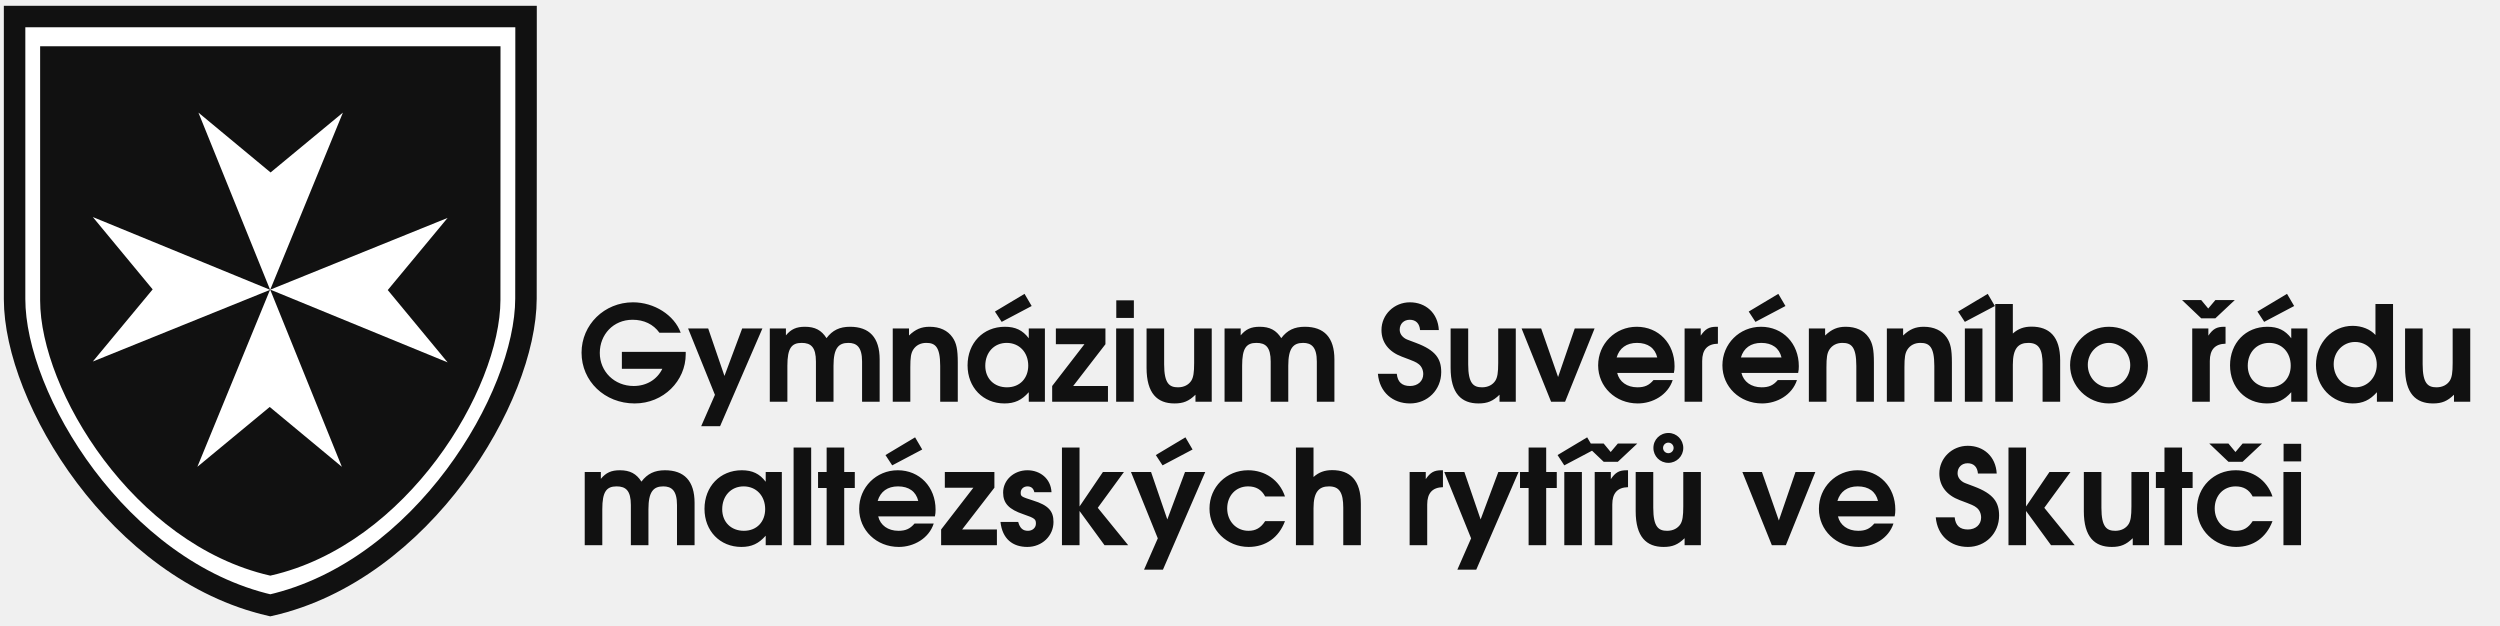
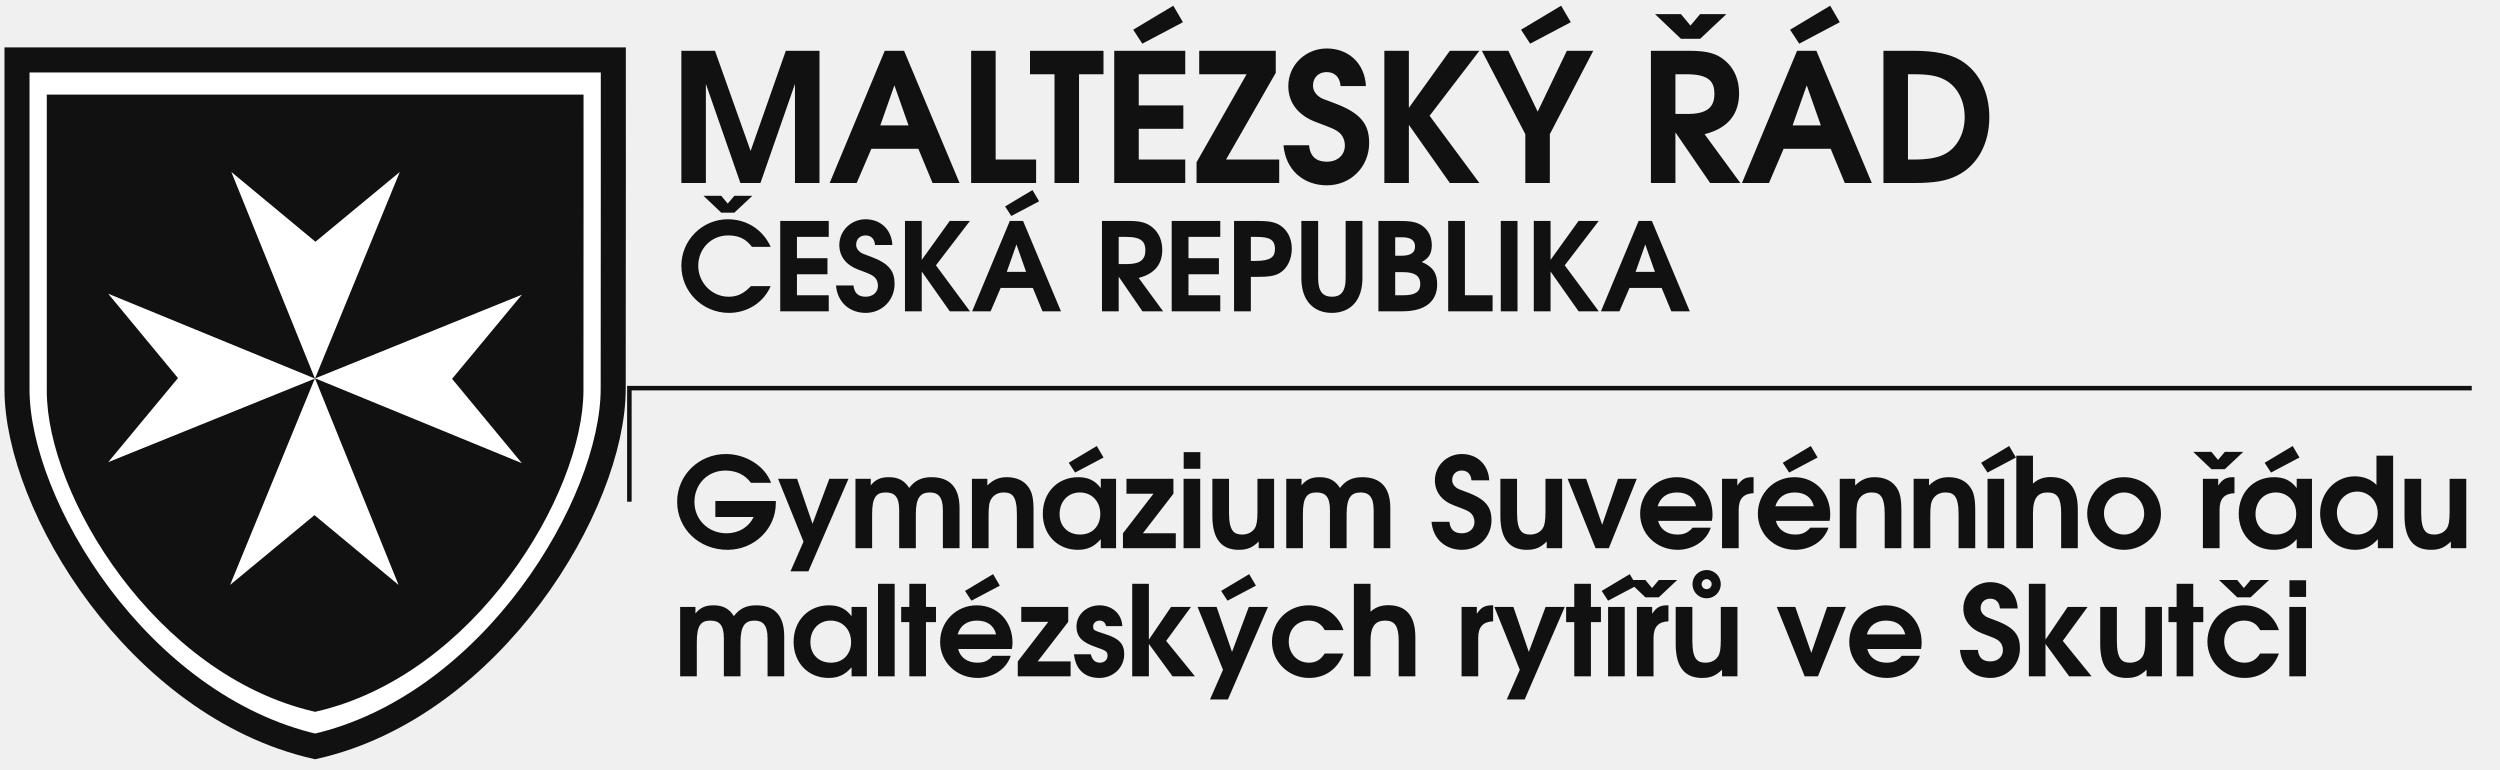
- <svg xmlns="http://www.w3.org/2000/svg" viewBox="-1 -1 515.9 129.0" width="515.9" height="129.0">
+ <svg xmlns="http://www.w3.org/2000/svg" viewBox="-1 -8.2 442.5 136.2" width="442.5" height="136.2">
  <g transform="translate(-113.9 -228.2)">
    <path fill-rule="nonzero" fill="#ffffff" d="M 168.676 352.117 C 200.066 344.965 221.41 309.176 221.438 288.828 C 221.473 264.148 221.457 230.609 221.457 230.609 L 115.91 230.609 C 115.91 230.609 115.902 263.938 115.91 288.914 C 115.914 309.434 137.352 344.914 168.676 352.117 " />
    <path fill="none" stroke-width="4.439" stroke-linejoin="miter" stroke="#111111" d="M 0.001 -0.001 C 31.43 7.16 52.799 42.992 52.827 63.365 C 52.862 88.074 52.846 121.654 52.846 121.654 L -52.829 121.654 C -52.829 121.654 -52.837 88.285 -52.829 63.279 C -52.825 42.734 -31.361 7.21 0.001 -0.001 Z M 0.001 -0.001 " transform="matrix(0.998785, 0, 0, -0.998785, 168.6748, 352.1157)" />
    <path fill-rule="nonzero" fill="#111111" d="M 168.676 345.535 C 196.668 339.16 215.699 307.246 215.727 289.102 C 215.754 267.094 215.742 237.188 215.742 237.188 L 121.625 237.188 C 121.625 237.188 121.621 266.91 121.625 289.184 C 121.633 307.477 140.746 339.113 168.676 345.535 " />
    <path fill="none" stroke-width="0.89" stroke-linejoin="miter" stroke="#111111" d="M -0.001 0.002 C 28.025 6.384 47.08 38.337 47.107 56.504 C 47.134 78.538 47.123 108.481 47.123 108.481 L -47.109 108.481 C -47.109 108.481 -47.113 78.722 -47.109 56.422 C -47.101 38.106 -27.965 6.431 -0.001 0.002 Z M -0.001 0.002 " transform="matrix(0.998785, 0, 0, -0.998785, 168.6768, 345.5367)" />
    <path fill-rule="nonzero" fill="#ffffff" d="M 168.645 286.941 L 153.629 323.531 L 168.559 311.18 L 183.445 323.531 L 168.645 286.941 " />
    <path fill-rule="nonzero" fill="#ffffff" d="M 168.648 287.027 L 183.664 250.438 L 168.734 262.789 L 153.848 250.438 L 168.648 287.027 " />
    <path fill-rule="nonzero" fill="#ffffff" d="M 168.68 286.969 L 205.27 301.984 L 192.918 287.055 L 205.27 272.164 L 168.68 286.969 " />
    <path fill-rule="nonzero" fill="#ffffff" d="M 168.645 287.008 L 132.051 271.988 L 144.402 286.918 L 132.051 301.805 L 168.645 287.008 " />
  </g>
-   <path fill="#111111" d="M119.008 71.779C119.008 77.672 123.782 82.255 129.975 82.255C135.922 82.255 140.505 77.59 140.505 72.106V71.615H127.329V75.107H135.677C134.585 77.344 132.403 78.654 129.757 78.654C125.801 78.654 122.773 75.68 122.773 71.834C122.773 68.042 125.556 64.986 129.539 64.986C131.885 64.986 133.822 65.914 135.076 67.66H139.468C138.159 64.032 134.012 61.385 129.62 61.385C123.728 61.385 119.008 65.996 119.008 71.779Z M140.996 66.787 146.534 80.481 143.697 86.947H147.598L156.328 66.787H152.154L148.498 76.58L145.143 66.787Z M157.855 81.9H161.484V74.453C161.484 70.879 162.329 69.76 164.43 69.76C166.339 69.76 167.376 70.633 167.376 73.607V81.9H171.004V74.453C171.004 70.852 172.041 69.76 174.06 69.76C175.751 69.76 176.897 70.579 176.897 73.607V81.9H180.525V73.17C180.525 68.642 178.397 66.432 174.414 66.432C172.286 66.432 170.786 67.141 169.558 68.778C168.522 67.141 167.185 66.432 165.112 66.432C163.339 66.432 162.247 66.923 161.183 68.205V66.787H157.855Z M183.226 81.9H186.854V74.78C186.854 72.761 186.99 71.888 187.454 71.152C188.027 70.251 188.982 69.76 190.128 69.76C191.928 69.76 193.019 70.47 193.019 74.507V81.9H196.648V73.798C196.648 71.097 196.375 69.788 195.556 68.615C194.574 67.196 192.937 66.432 190.837 66.432C189.118 66.432 187.918 66.951 186.581 68.233V66.787H183.226Z M198.666 74.398C198.666 78.954 201.858 82.255 206.277 82.255C208.405 82.255 209.851 81.573 211.297 79.936V81.9H214.625V66.787H211.297V68.806C210.042 67.141 208.542 66.432 206.359 66.432C201.885 66.432 198.666 69.788 198.666 74.398ZM202.322 74.48C202.322 71.725 204.15 69.76 206.741 69.76C209.333 69.76 211.188 71.697 211.188 74.453C211.188 76.962 209.551 78.926 206.796 78.926C204.15 78.926 202.322 77.126 202.322 74.48ZM204.313 63.295 205.705 65.423 211.897 62.149 210.424 59.639Z M216.126 81.9H227.638V78.654H220.463L227.119 70.033V66.787H216.889V70.033H222.782L216.126 78.654Z M229.329 81.9H232.957V66.787H229.329ZM229.356 64.604H232.985V60.976H229.356Z M235.604 74.889C235.604 80.209 237.841 82.255 241.36 82.255C243.187 82.255 244.333 81.791 245.697 80.454V81.9H249.053V66.787H245.424V73.907C245.424 75.926 245.261 76.853 244.852 77.535C244.306 78.408 243.324 78.926 242.096 78.926C240.35 78.926 239.232 78.19 239.232 74.18V66.787H235.604Z M251.699 81.9H255.327V74.453C255.327 70.879 256.173 69.76 258.273 69.76C260.183 69.76 261.22 70.633 261.22 73.607V81.9H264.848V74.453C264.848 70.852 265.885 69.76 267.903 69.76C269.595 69.76 270.74 70.579 270.74 73.607V81.9H274.369V73.17C274.369 68.642 272.241 66.432 268.258 66.432C266.13 66.432 264.63 67.141 263.402 68.778C262.365 67.141 261.029 66.432 258.955 66.432C257.182 66.432 256.091 66.923 255.027 68.205V66.787H251.699Z  M283.344 76.144C283.671 79.963 286.426 82.255 289.973 82.255C293.601 82.255 296.411 79.445 296.411 75.789C296.411 73.061 295.292 71.288 291.2 69.76C289.291 69.051 289.236 69.024 288.963 68.86C288.227 68.396 287.845 67.769 287.845 67.032C287.845 65.832 288.691 64.986 289.918 64.986C291.173 64.986 291.937 65.75 292.046 67.114H295.92C295.729 63.568 293.192 61.385 289.946 61.385C286.699 61.385 284.08 63.922 284.08 67.114C284.08 69.651 285.581 71.588 288.281 72.597C290.955 73.607 291.173 73.689 291.773 74.152C292.373 74.616 292.701 75.38 292.701 76.198C292.701 77.644 291.582 78.654 289.973 78.654C288.309 78.654 287.409 77.835 287.245 76.144Z M298.348 74.889C298.348 80.209 300.585 82.255 304.104 82.255C305.932 82.255 307.077 81.791 308.441 80.454V81.9H311.797V66.787H308.169V73.907C308.169 75.926 308.005 76.853 307.596 77.535C307.05 78.408 306.068 78.926 304.841 78.926C303.095 78.926 301.976 78.19 301.976 74.18V66.787H298.348Z M312.997 66.787 319.081 81.9H321.972L328.056 66.787H323.964L320.527 76.799L317.035 66.787Z M328.792 74.398C328.792 78.817 332.366 82.255 336.976 82.255C340.032 82.255 343.169 80.536 344.178 77.426H340.223C339.295 78.517 338.395 78.926 336.895 78.926C334.739 78.926 333.157 77.781 332.721 75.953H344.424C344.533 75.435 344.56 75.107 344.56 74.562C344.56 69.869 341.259 66.432 336.758 66.432C332.312 66.432 328.792 69.951 328.792 74.398ZM332.612 72.761C333.185 70.824 334.658 69.76 336.813 69.76C339.05 69.76 340.523 70.824 340.987 72.761Z M346.634 81.9H350.262V73.498C350.262 71.152 351.326 69.979 353.508 69.924V66.432H353.235C351.68 66.432 350.917 66.869 349.962 68.26V66.787H346.634Z M354.436 74.398C354.436 78.817 358.009 82.255 362.62 82.255C365.675 82.255 368.812 80.536 369.822 77.426H365.866C364.939 78.517 364.038 78.926 362.538 78.926C360.383 78.926 358.801 77.781 358.364 75.953H370.067C370.176 75.435 370.204 75.107 370.204 74.562C370.204 69.869 366.903 66.432 362.402 66.432C357.955 66.432 354.436 69.951 354.436 74.398ZM358.255 72.761C358.828 70.824 360.301 69.76 362.456 69.76C364.693 69.76 366.166 70.824 366.63 72.761ZM359.864 63.295 361.256 65.423 367.448 62.149 365.975 59.639Z M372.277 81.9H375.905V74.78C375.905 72.761 376.042 71.888 376.505 71.152C377.078 70.251 378.033 69.76 379.179 69.76C380.979 69.76 382.07 70.47 382.07 74.507V81.9H385.699V73.798C385.699 71.097 385.426 69.788 384.608 68.615C383.625 67.196 381.989 66.432 379.888 66.432C378.169 66.432 376.969 66.951 375.632 68.233V66.787H372.277Z M388.372 81.9H392V74.78C392 72.761 392.137 71.888 392.601 71.152C393.173 70.251 394.128 69.76 395.274 69.76C397.075 69.76 398.166 70.47 398.166 74.507V81.9H401.794V73.798C401.794 71.097 401.521 69.788 400.703 68.615C399.721 67.196 398.084 66.432 395.983 66.432C394.265 66.432 393.064 66.951 391.728 68.233V66.787H388.372Z M403.076 63.295 404.467 65.423 410.66 62.149 409.187 59.639ZM404.467 81.9H408.096V66.787H404.467Z M410.742 81.9H414.37V74.234C414.37 70.906 415.489 69.76 417.562 69.76C419.69 69.76 420.508 71.015 420.508 74.18V81.9H424.136V73.361C424.136 68.396 421.845 66.405 418.217 66.405C416.662 66.405 415.461 66.841 414.37 67.823V61.74H410.742Z M426.182 74.343C426.182 78.708 429.783 82.255 434.203 82.255C438.595 82.255 442.25 78.708 442.25 74.453C442.25 69.951 438.731 66.432 434.175 66.432C429.783 66.432 426.182 70.006 426.182 74.343ZM429.838 74.289C429.838 71.806 431.829 69.76 434.203 69.76C436.631 69.76 438.595 71.834 438.595 74.343C438.595 76.88 436.631 78.926 434.23 78.926C431.775 78.926 429.838 76.88 429.838 74.289Z  M449.289 60.922 453.244 64.686H456.163L460.173 60.922H456.163L454.69 62.668L453.244 60.922ZM451.389 81.9H455.017V73.498C455.017 71.152 456.081 69.979 458.264 69.924V66.432H457.991C456.436 66.432 455.672 66.869 454.717 68.26V66.787H451.389Z M459.191 74.398C459.191 78.954 462.383 82.255 466.803 82.255C468.93 82.255 470.376 81.573 471.822 79.936V81.9H475.15V66.787H471.822V68.806C470.567 67.141 469.067 66.432 466.884 66.432C462.41 66.432 459.191 69.788 459.191 74.398ZM462.847 74.48C462.847 71.725 464.675 69.76 467.266 69.76C469.858 69.76 471.713 71.697 471.713 74.453C471.713 76.962 470.076 78.926 467.321 78.926C464.675 78.926 462.847 77.126 462.847 74.48ZM464.838 63.295 466.23 65.423 472.422 62.149 470.949 59.639Z M476.923 74.316C476.923 78.79 480.224 82.255 484.507 82.255C486.553 82.255 488.054 81.573 489.5 79.936V81.9H492.828V61.74H489.199V68.124C488.136 66.951 486.39 66.241 484.48 66.241C480.252 66.241 476.923 69.788 476.923 74.316ZM480.579 74.152C480.579 71.588 482.516 69.569 484.998 69.569C487.535 69.569 489.472 71.615 489.472 74.262C489.472 76.88 487.535 78.926 485.08 78.926C482.543 78.926 480.579 76.826 480.579 74.152Z M495.31 74.889C495.31 80.209 497.547 82.255 501.066 82.255C502.894 82.255 504.04 81.791 505.404 80.454V81.9H508.759V66.787H505.131V73.907C505.131 75.926 504.967 76.853 504.558 77.535C504.013 78.408 503.03 78.926 501.803 78.926C500.057 78.926 498.938 78.19 498.938 74.18V66.787H495.31Z M119.663 111.51H123.291V104.063C123.291 100.489 124.137 99.37 126.238 99.37C128.147 99.37 129.184 100.243 129.184 103.217V111.51H132.812V104.063C132.812 100.462 133.849 99.37 135.868 99.37C137.559 99.37 138.705 100.189 138.705 103.217V111.51H142.333V102.78C142.333 98.252 140.205 96.042 136.222 96.042C134.094 96.042 132.594 96.751 131.366 98.388C130.33 96.751 128.993 96.042 126.92 96.042C125.146 96.042 124.055 96.533 122.991 97.815V96.397H119.663Z M144.379 104.008C144.379 108.564 147.571 111.865 151.99 111.865C154.118 111.865 155.564 111.183 157.01 109.546V111.51H160.338V96.397H157.01V98.416C155.755 96.751 154.254 96.042 152.072 96.042C147.598 96.042 144.379 99.398 144.379 104.008ZM148.034 104.09C148.034 101.335 149.862 99.37 152.454 99.37C155.045 99.37 156.9 101.307 156.9 104.063C156.9 106.572 155.264 108.536 152.508 108.536C149.862 108.536 148.034 106.736 148.034 104.09Z M162.766 111.51H166.394V91.35H162.766Z M167.813 99.698H169.586V111.51H173.214V99.698H175.396V96.397H173.214V91.35H169.586V96.397H167.813Z M176.297 104.008C176.297 108.427 179.87 111.865 184.481 111.865C187.536 111.865 190.673 110.146 191.683 107.036H187.727C186.799 108.127 185.899 108.536 184.399 108.536C182.244 108.536 180.661 107.391 180.225 105.563H191.928C192.037 105.045 192.065 104.717 192.065 104.172C192.065 99.479 188.764 96.042 184.262 96.042C179.816 96.042 176.297 99.561 176.297 104.008ZM180.116 102.371C180.689 100.434 182.162 99.37 184.317 99.37C186.554 99.37 188.027 100.434 188.491 102.371ZM181.725 92.905 183.117 95.033 189.309 91.759 187.836 89.249Z M193.21 111.51H204.723V108.264H197.548L204.204 99.643V96.397H193.974V99.643H199.867L193.21 108.264Z M205.459 106.709C205.841 110.228 207.996 111.865 210.997 111.865C214.025 111.865 216.398 109.6 216.398 106.709C216.398 104.472 215.362 103.271 212.197 102.289C209.715 101.498 209.633 101.444 209.633 100.653C209.633 99.916 210.233 99.37 211.024 99.37C211.788 99.37 212.279 99.78 212.443 100.571H215.989C215.853 97.734 213.589 96.042 211.024 96.042C208.214 96.042 206.005 98.061 206.005 100.653C206.005 102.862 207.205 104.117 210.206 105.126C212.634 105.945 212.77 106.19 212.77 107.063C212.77 107.909 212.061 108.536 211.133 108.536C210.069 108.536 209.469 107.991 209.115 106.709Z M218.144 111.51H221.773V104.444L226.929 111.51H231.812L225.537 103.79L230.939 96.397H226.601L221.773 103.517V91.35H218.144Z M232.385 96.397 237.922 110.091 235.085 116.557H238.986L247.716 96.397H243.542L239.887 106.19L236.531 96.397ZM237.513 92.905 238.904 95.033 245.097 91.759 243.624 89.249Z M248.589 103.953C248.589 108.346 252.19 111.865 256.664 111.865C260.183 111.865 262.911 109.928 264.166 106.545H260.074C259.174 107.936 258.137 108.536 256.637 108.536C254.127 108.536 252.244 106.572 252.244 103.926C252.244 101.28 254.045 99.37 256.555 99.37C258.192 99.37 259.337 100.052 260.074 101.444H264.166C262.993 97.979 259.992 96.042 256.555 96.042C252.081 96.042 248.589 99.507 248.589 103.953Z M266.43 111.51H270.058V103.844C270.058 100.516 271.177 99.37 273.25 99.37C275.378 99.37 276.196 100.625 276.196 103.79V111.51H279.825V102.971C279.825 98.006 277.533 96.015 273.905 96.015C272.35 96.015 271.15 96.451 270.058 97.433V91.35H266.43Z  M289.891 111.51H293.519V103.108C293.519 100.762 294.583 99.589 296.766 99.534V96.042H296.493C294.938 96.042 294.174 96.479 293.219 97.87V96.397H289.891Z M297.038 96.397 302.576 110.091 299.739 116.557H303.64L312.37 96.397H308.196L304.54 106.19L301.185 96.397Z M312.67 99.698H314.443V111.51H318.071V99.698H320.254V96.397H318.071V91.35H314.443V96.397H312.67Z M320.417 92.905 321.809 95.033 328.001 91.759 326.528 89.249ZM321.809 111.51H325.437V96.397H321.809Z M325.983 90.532 329.938 94.296H332.857L336.867 90.532H332.857L331.384 92.278L329.938 90.532ZM328.083 111.51H331.711V103.108C331.711 100.762 332.775 99.589 334.958 99.534V96.042H334.685C333.13 96.042 332.366 96.479 331.411 97.87V96.397H328.083Z M336.54 104.499C336.54 109.819 338.777 111.865 342.296 111.865C344.124 111.865 345.27 111.401 346.634 110.064V111.51H349.989V96.397H346.361V103.517C346.361 105.536 346.197 106.463 345.788 107.145C345.242 108.018 344.26 108.536 343.033 108.536C341.287 108.536 340.168 107.8 340.168 103.79V96.397H336.54ZM340.196 91.432C340.196 93.15 341.56 94.514 343.278 94.514C344.97 94.514 346.361 93.15 346.361 91.432C346.361 89.74 344.997 88.349 343.305 88.349C341.56 88.349 340.196 89.713 340.196 91.432ZM342.187 91.432C342.187 90.832 342.678 90.341 343.278 90.341C343.878 90.341 344.369 90.832 344.369 91.432C344.369 92.032 343.878 92.523 343.278 92.523C342.678 92.523 342.187 92.032 342.187 91.432Z  M358.555 96.397 364.638 111.51H367.53L373.614 96.397H369.522L366.084 106.409L362.592 96.397Z M374.35 104.008C374.35 108.427 377.924 111.865 382.534 111.865C385.59 111.865 388.727 110.146 389.736 107.036H385.781C384.853 108.127 383.953 108.536 382.452 108.536C380.297 108.536 378.715 107.391 378.279 105.563H389.982C390.091 105.045 390.118 104.717 390.118 104.172C390.118 99.479 386.817 96.042 382.316 96.042C377.869 96.042 374.35 99.561 374.35 104.008ZM378.169 102.371C378.742 100.434 380.215 99.37 382.371 99.37C384.608 99.37 386.081 100.434 386.544 102.371Z  M398.466 105.754C398.793 109.573 401.548 111.865 405.095 111.865C408.723 111.865 411.533 109.055 411.533 105.399C411.533 102.671 410.415 100.898 406.323 99.37C404.413 98.661 404.358 98.634 404.086 98.47C403.349 98.006 402.967 97.379 402.967 96.642C402.967 95.442 403.813 94.596 405.04 94.596C406.295 94.596 407.059 95.36 407.168 96.724H411.042C410.851 93.178 408.314 90.995 405.068 90.995C401.821 90.995 399.202 93.532 399.202 96.724C399.202 99.261 400.703 101.198 403.404 102.207C406.077 103.217 406.295 103.299 406.895 103.762C407.496 104.226 407.823 104.99 407.823 105.808C407.823 107.254 406.704 108.264 405.095 108.264C403.431 108.264 402.531 107.445 402.367 105.754Z M413.47 111.51H417.098V104.444L422.254 111.51H427.137L420.863 103.79L426.264 96.397H421.927L417.098 103.517V91.35H413.47Z M429.02 104.499C429.02 109.819 431.257 111.865 434.776 111.865C436.603 111.865 437.749 111.401 439.113 110.064V111.51H442.469V96.397H438.84V103.517C438.84 105.536 438.677 106.463 438.268 107.145C437.722 108.018 436.74 108.536 435.512 108.536C433.766 108.536 432.648 107.8 432.648 103.79V96.397H429.02Z M443.887 99.698H445.66V111.51H449.289V99.698H451.471V96.397H449.289V91.35H445.66V96.397H443.887Z M452.371 103.953C452.371 108.346 455.972 111.865 460.446 111.865C463.965 111.865 466.693 109.928 467.948 106.545H463.856C462.956 107.936 461.919 108.536 460.419 108.536C457.909 108.536 456.027 106.572 456.027 103.926C456.027 101.28 457.827 99.37 460.337 99.37C461.974 99.37 463.12 100.052 463.856 101.444H467.948C466.775 97.979 463.774 96.042 460.337 96.042C455.863 96.042 452.371 99.507 452.371 103.953ZM454.908 90.532 458.864 94.296H461.783L465.793 90.532H461.783L460.31 92.278L458.864 90.532Z M470.213 111.51H473.841V96.397H470.213ZM470.24 94.214H473.868V90.586H470.24Z" />
+   <path fill="#111111" d="M119.6 24.19H123.94V6.65L130.05 24.19H133.6L139.71 6.65V24.19H144.05V0.79H138.09L131.86 18.52L125.55 0.79H119.6ZM145.85 24.19H150.63L153.23 18.14H161.55L164.06 24.19H168.84L159.02 0.79H155.6ZM154.81 14 157.31 6.9 159.81 14ZM170.89 24.19H182.39V20.04H175.23V0.79H170.89ZM181.31 4.94H185.65V24.19H189.99V4.94H194.32V0.79H181.31ZM196.22 24.19H208.79V20.04H200.56V14.6H208.45V10.45H200.56V4.94H208.79V0.79H196.22ZM199.58 -2.94 201.19 -0.47 208.38 -4.27 206.67 -7.19ZM210.79 24.19H225.42V20.04H216.01L224.81 4.69V0.79H211.26V4.94H219.65L210.79 20.52ZM226.18 17.51C226.56 21.94 229.75 24.6 233.87 24.6C238.08 24.6 241.34 21.34 241.34 17.1C241.34 13.93 240.04 11.88 235.29 10.1C233.08 9.28 233.02 9.25 232.7 9.06C231.84 8.52 231.4 7.79 231.4 6.94C231.4 5.54 232.38 4.56 233.81 4.56C235.26 4.56 236.15 5.45 236.28 7.03H240.77C240.55 2.92 237.61 0.38 233.84 0.38C230.07 0.38 227.03 3.33 227.03 7.03C227.03 9.98 228.77 12.22 231.91 13.4C235.01 14.57 235.26 14.66 235.96 15.2C236.66 15.74 237.04 16.62 237.04 17.57C237.04 19.25 235.74 20.42 233.87 20.42C231.94 20.42 230.89 19.47 230.7 17.51ZM244.03 24.19H248.37V13.9L255.62 24.19H260.85L252.04 12.29L260.85 0.79H255.62L248.37 10.89V0.79H244.03ZM261.29 0.79 268.98 15.55V24.19H273.32V15.55L281.01 0.79H276.33L271.17 11.56L265.98 0.79ZM268.22 -2.94 269.84 -0.47 277.03 -4.27 275.32 -7.19ZM291.21 24.19H295.55V15.23L301.69 24.19H307.04L300.71 15.55C304.92 14.5 306.82 11.94 306.82 8.3C306.82 5.92 305.96 3.9 304.35 2.54C302.83 1.24 301.15 0.79 297.95 0.79H291.21ZM291.94 -5.7 296.53 -1.33H299.92L304.57 -5.7H299.92L298.21 -3.67L296.53 -5.7ZM295.55 11.97V4.94H297.48C301.6 4.94 302.45 6.33 302.45 8.42C302.45 10.89 301.03 11.97 297.67 11.97ZM307.33 24.19H312.11L314.7 18.14H323.03L325.53 24.19H330.31L320.5 0.79H317.08ZM315.84 -2.94 317.46 -0.47 324.64 -4.27 322.94 -7.19ZM316.29 14 318.79 6.9 321.29 14ZM332.37 24.19H337.82C341.36 24.19 343.48 23.84 345.38 22.89C348.99 21.12 351.11 17.26 351.11 12.54C351.11 8.11 349.28 4.43 346.02 2.47C344.18 1.36 341.39 0.79 337.72 0.79H332.37ZM336.71 20.04V4.94H337.56C340.32 4.94 341.81 5.19 343.17 5.89C345.38 7.03 346.75 9.53 346.75 12.54C346.75 15.36 345.45 17.86 343.36 19C342.06 19.73 340.25 20.04 337.66 20.04Z M119.6 38.84C119.6 43.45 123.35 47.18 128.03 47.18C131.29 47.18 134.15 45.36 135.41 42.44H131.92C130.62 43.8 129.5 44.32 127.96 44.32C125.02 44.32 122.59 41.85 122.59 38.86C122.59 35.85 124.84 33.47 127.9 33.47C129.76 33.47 131.01 34.08 132.1 35.49H135.41C134 32.39 131.12 30.61 127.83 30.61C123.3 30.61 119.6 34.32 119.6 38.84ZM123.52 26.46 126.66 29.44H128.98L132.16 26.46H128.98L127.81 27.84L126.66 26.46ZM137.1 46.9H145.69V44.06H140.06V40.34H145.46V37.5H140.06V33.73H145.69V30.9H137.1ZM146.97 42.33C147.23 45.36 149.42 47.18 152.23 47.18C155.11 47.18 157.34 44.95 157.34 42.05C157.34 39.88 156.46 38.47 153.21 37.26C151.69 36.7 151.65 36.68 151.43 36.55C150.85 36.18 150.54 35.68 150.54 35.1C150.54 34.14 151.22 33.47 152.19 33.47C153.19 33.47 153.79 34.08 153.88 35.16H156.95C156.8 32.35 154.79 30.61 152.21 30.61C149.64 30.61 147.56 32.63 147.56 35.16C147.56 37.17 148.75 38.71 150.89 39.51C153.01 40.31 153.19 40.38 153.66 40.75C154.14 41.12 154.4 41.72 154.4 42.37C154.4 43.52 153.51 44.32 152.23 44.32C150.91 44.32 150.2 43.67 150.07 42.33ZM159.18 46.9H162.15V39.86L167.11 46.9H170.68L164.66 38.76L170.68 30.9H167.11L162.15 37.8V30.9H159.18ZM171.07 46.9H174.34L176.12 42.76H181.81L183.52 46.9H186.79L180.08 30.9H177.74ZM176.9 28.34 178 30.03 182.92 27.43 181.75 25.44ZM177.2 39.92 178.91 35.07 180.62 39.92ZM194.05 46.9H197.01V40.77L201.21 46.9H204.87L200.54 40.99C203.42 40.27 204.72 38.52 204.72 36.03C204.72 34.4 204.14 33.02 203.03 32.09C201.99 31.2 200.85 30.9 198.66 30.9H194.05ZM197.01 38.54V33.73H198.33C201.15 33.73 201.73 34.68 201.73 36.11C201.73 37.8 200.76 38.54 198.46 38.54ZM206.39 46.9H214.99V44.06H209.36V40.34H214.75V37.5H209.36V33.73H214.99V30.9H206.39ZM217.43 46.9H220.4V40.81H221.35C223.63 40.81 224.67 40.64 225.55 40.1C226.85 39.3 227.65 37.67 227.65 35.83C227.65 33.99 226.87 32.48 225.49 31.63C224.58 31.09 223.52 30.9 221.4 30.9H217.43ZM220.4 37.98V33.73H221.4C223.67 33.73 224.67 34.19 224.67 35.88C224.67 37.26 223.93 37.98 221.27 37.98ZM229.34 41.03C229.34 45.1 231.59 47.18 234.73 47.18C237.9 47.18 240.15 45.12 240.15 41.03V30.9H237.18V41.03C237.18 43.54 236.23 44.32 234.76 44.32C233.24 44.32 232.31 43.52 232.31 41.03V30.9H229.34ZM242.98 46.9H247.25C251.36 46.9 253.38 45.06 253.38 42.13C253.38 40.23 252.68 39.02 250.65 38.17C251.93 37.5 252.43 36.66 252.43 35.16C252.43 33.67 251.75 32.41 250.61 31.67C249.65 31.07 248.66 30.9 246.28 30.9H242.98ZM245.95 44.06V39.97H247.36C249.42 39.97 250.39 40.64 250.39 42.07C250.39 43.45 249.5 44.06 247.42 44.06ZM245.95 37.07V33.8H247.16C248.7 33.8 249.46 34.32 249.46 35.42C249.46 36.57 248.7 37.07 246.9 37.07ZM255.33 46.9H263.19V44.06H258.29V30.9H255.33ZM264.64 46.9H267.6V30.9H264.64ZM270.48 46.9H273.45V39.86L278.41 46.9H281.98L275.96 38.76L281.98 30.9H278.41L273.45 37.8V30.9H270.48ZM282.37 46.9H285.64L287.42 42.76H293.11L294.82 46.9H298.09L291.38 30.9H289.04ZM288.5 39.92 290.21 35.07 291.92 39.92Z" />
+   <path fill="none" stroke="#111111" stroke-width="0.8" d="M110.4 80.6V60.5H436.5" />
+   <path fill="#111111" d="M118.855 80.607C118.855 85.394 122.734 89.118 127.765 89.118C132.597 89.118 136.321 85.328 136.321 80.873V80.474H125.615V83.311H132.398C131.511 85.128 129.738 86.192 127.588 86.192C124.374 86.192 121.914 83.776 121.914 80.651C121.914 77.57 124.175 75.088 127.411 75.088C129.317 75.088 130.891 75.841 131.91 77.26H135.479C134.415 74.312 131.046 72.162 127.477 72.162C122.69 72.162 118.855 75.908 118.855 80.607Z M136.72 76.551 141.22 87.677 138.914 92.931H142.084L149.177 76.551H145.786L142.815 84.508L140.089 76.551Z M150.418 88.83H153.366V82.779C153.366 79.875 154.053 78.967 155.76 78.967C157.311 78.967 158.154 79.676 158.154 82.092V88.83H161.102V82.779C161.102 79.853 161.944 78.967 163.584 78.967C164.958 78.967 165.889 79.631 165.889 82.092V88.83H168.837V81.737C168.837 78.058 167.108 76.262 163.872 76.262C162.143 76.262 160.924 76.839 159.927 78.169C159.085 76.839 157.998 76.262 156.314 76.262C154.873 76.262 153.987 76.661 153.122 77.703V76.551H150.418Z M171.032 88.83H173.98V83.045C173.98 81.405 174.09 80.695 174.467 80.097C174.933 79.366 175.708 78.967 176.639 78.967C178.102 78.967 178.989 79.543 178.989 82.823V88.83H181.937V82.247C181.937 80.053 181.715 78.989 181.05 78.036C180.252 76.883 178.922 76.262 177.216 76.262C175.819 76.262 174.844 76.684 173.758 77.725V76.551H171.032Z M183.577 82.735C183.577 86.436 186.17 89.118 189.761 89.118C191.49 89.118 192.665 88.564 193.839 87.234V88.83H196.544V76.551H193.839V78.191C192.82 76.839 191.601 76.262 189.828 76.262C186.192 76.262 183.577 78.989 183.577 82.735ZM186.547 82.801C186.547 80.562 188.032 78.967 190.138 78.967C192.244 78.967 193.751 80.54 193.751 82.779C193.751 84.818 192.421 86.414 190.182 86.414C188.032 86.414 186.547 84.951 186.547 82.801ZM188.165 73.713 189.296 75.442 194.327 72.782 193.13 70.743Z M197.763 88.83H207.116V86.192H201.287L206.695 79.188V76.551H198.383V79.188H203.171L197.763 86.192Z M208.491 88.83H211.439V76.551H208.491ZM208.513 74.777H211.461V71.829H208.513Z M213.589 83.134C213.589 87.456 215.406 89.118 218.265 89.118C219.75 89.118 220.681 88.741 221.79 87.655V88.83H224.516V76.551H221.568V82.336C221.568 83.976 221.435 84.729 221.103 85.284C220.659 85.993 219.861 86.414 218.864 86.414C217.445 86.414 216.536 85.816 216.536 82.557V76.551H213.589Z M226.666 88.83H229.614V82.779C229.614 79.875 230.301 78.967 232.008 78.967C233.559 78.967 234.402 79.676 234.402 82.092V88.83H237.35V82.779C237.35 79.853 238.192 78.967 239.832 78.967C241.206 78.967 242.137 79.631 242.137 82.092V88.83H245.085V81.737C245.085 78.058 243.356 76.262 240.12 76.262C238.391 76.262 237.172 76.839 236.175 78.169C235.332 76.839 234.246 76.262 232.562 76.262C231.121 76.262 230.235 76.661 229.37 77.703V76.551H226.666Z  M252.377 84.153C252.643 87.256 254.882 89.118 257.764 89.118C260.712 89.118 262.995 86.835 262.995 83.865C262.995 81.649 262.086 80.208 258.761 78.967C257.209 78.39 257.165 78.368 256.943 78.235C256.345 77.858 256.035 77.348 256.035 76.75C256.035 75.775 256.722 75.088 257.719 75.088C258.739 75.088 259.359 75.708 259.448 76.817H262.596C262.44 73.935 260.379 72.162 257.741 72.162C255.104 72.162 252.976 74.223 252.976 76.817C252.976 78.878 254.195 80.452 256.389 81.272C258.562 82.092 258.739 82.158 259.226 82.535C259.714 82.912 259.98 83.533 259.98 84.197C259.98 85.372 259.071 86.192 257.764 86.192C256.411 86.192 255.68 85.527 255.547 84.153Z M264.568 83.134C264.568 87.456 266.386 89.118 269.245 89.118C270.73 89.118 271.661 88.741 272.769 87.655V88.83H275.496V76.551H272.548V82.336C272.548 83.976 272.415 84.729 272.082 85.284C271.639 85.993 270.841 86.414 269.844 86.414C268.425 86.414 267.516 85.816 267.516 82.557V76.551H264.568Z M276.471 76.551 281.414 88.83H283.763L288.706 76.551H285.381L282.588 84.685L279.751 76.551Z M289.304 82.735C289.304 86.325 292.208 89.118 295.954 89.118C298.436 89.118 300.985 87.722 301.806 85.195H298.592C297.838 86.082 297.107 86.414 295.888 86.414C294.136 86.414 292.851 85.483 292.496 83.998H302.005C302.094 83.577 302.116 83.311 302.116 82.868C302.116 79.055 299.434 76.262 295.777 76.262C292.164 76.262 289.304 79.122 289.304 82.735ZM292.408 81.405C292.873 79.831 294.07 78.967 295.821 78.967C297.639 78.967 298.835 79.831 299.212 81.405Z M303.8 88.83H306.748V82.003C306.748 80.097 307.613 79.144 309.386 79.1V76.262H309.164C307.901 76.262 307.28 76.617 306.505 77.747V76.551H303.8Z M310.14 82.735C310.14 86.325 313.043 89.118 316.789 89.118C319.272 89.118 321.821 87.722 322.641 85.195H319.427C318.673 86.082 317.942 86.414 316.723 86.414C314.972 86.414 313.686 85.483 313.331 83.998H322.84C322.929 83.577 322.951 83.311 322.951 82.868C322.951 79.055 320.269 76.262 316.612 76.262C312.999 76.262 310.14 79.122 310.14 82.735ZM313.243 81.405C313.708 79.831 314.905 78.967 316.656 78.967C318.474 78.967 319.671 79.831 320.047 81.405ZM314.551 73.713 315.681 75.442 320.712 72.782 319.515 70.743Z M324.636 88.83H327.584V83.045C327.584 81.405 327.694 80.695 328.071 80.097C328.537 79.366 329.312 78.967 330.243 78.967C331.706 78.967 332.593 79.543 332.593 82.823V88.83H335.541V82.247C335.541 80.053 335.319 78.989 334.654 78.036C333.856 76.883 332.526 76.262 330.82 76.262C329.423 76.262 328.448 76.684 327.362 77.725V76.551H324.636Z M337.713 88.83H340.661V83.045C340.661 81.405 340.772 80.695 341.149 80.097C341.614 79.366 342.39 78.967 343.321 78.967C344.784 78.967 345.67 79.543 345.67 82.823V88.83H348.618V82.247C348.618 80.053 348.397 78.989 347.732 78.036C346.934 76.883 345.604 76.262 343.897 76.262C342.501 76.262 341.525 76.684 340.439 77.725V76.551H337.713Z M349.66 73.713 350.79 75.442 355.822 72.782 354.625 70.743ZM350.79 88.83H353.738V76.551H350.79Z M355.888 88.83H358.836V82.602C358.836 79.897 359.745 78.967 361.43 78.967C363.159 78.967 363.824 79.986 363.824 82.557V88.83H366.771V81.892C366.771 77.858 364.91 76.24 361.962 76.24C360.698 76.24 359.723 76.595 358.836 77.393V72.45H355.888Z M368.434 82.69C368.434 86.237 371.36 89.118 374.95 89.118C378.519 89.118 381.489 86.237 381.489 82.779C381.489 79.122 378.63 76.262 374.928 76.262C371.36 76.262 368.434 79.166 368.434 82.69ZM371.404 82.646C371.404 80.629 373.022 78.967 374.95 78.967C376.923 78.967 378.519 80.651 378.519 82.69C378.519 84.752 376.923 86.414 374.973 86.414C372.978 86.414 371.404 84.752 371.404 82.646Z  M387.208 71.785 390.422 74.844H392.793L396.052 71.785H392.793L391.596 73.204L390.422 71.785ZM388.914 88.83H391.862V82.003C391.862 80.097 392.727 79.144 394.5 79.1V76.262H394.278C393.015 76.262 392.394 76.617 391.619 77.747V76.551H388.914Z M395.254 82.735C395.254 86.436 397.847 89.118 401.438 89.118C403.167 89.118 404.341 88.564 405.516 87.234V88.83H408.22V76.551H405.516V78.191C404.496 76.839 403.277 76.262 401.504 76.262C397.869 76.262 395.254 78.989 395.254 82.735ZM398.224 82.801C398.224 80.562 399.709 78.967 401.814 78.967C403.92 78.967 405.427 80.54 405.427 82.779C405.427 84.818 404.097 86.414 401.859 86.414C399.709 86.414 398.224 84.951 398.224 82.801ZM399.842 73.713 400.972 75.442 406.004 72.782 404.807 70.743Z M409.661 82.668C409.661 86.303 412.343 89.118 415.823 89.118C417.485 89.118 418.704 88.564 419.879 87.234V88.83H422.583V72.45H419.635V77.637C418.771 76.684 417.352 76.107 415.801 76.107C412.365 76.107 409.661 78.989 409.661 82.668ZM412.631 82.535C412.631 80.452 414.205 78.811 416.222 78.811C418.283 78.811 419.857 80.474 419.857 82.624C419.857 84.752 418.283 86.414 416.288 86.414C414.227 86.414 412.631 84.707 412.631 82.535Z M424.6 83.134C424.6 87.456 426.418 89.118 429.277 89.118C430.762 89.118 431.693 88.741 432.801 87.655V88.83H435.528V76.551H432.58V82.336C432.58 83.976 432.447 84.729 432.114 85.284C431.671 85.993 430.873 86.414 429.875 86.414C428.457 86.414 427.548 85.816 427.548 82.557V76.551H424.6Z M119.387 111.51H122.335V105.459C122.335 102.555 123.022 101.647 124.729 101.647C126.28 101.647 127.123 102.356 127.123 104.772V111.51H130.07V105.459C130.07 102.533 130.913 101.647 132.553 101.647C133.927 101.647 134.858 102.311 134.858 104.772V111.51H137.806V104.417C137.806 100.738 136.077 98.942 132.841 98.942C131.112 98.942 129.893 99.519 128.896 100.849C128.053 99.519 126.967 98.942 125.283 98.942C123.842 98.942 122.955 99.341 122.091 100.383V99.231H119.387Z M139.468 105.415C139.468 109.116 142.062 111.798 145.653 111.798C147.381 111.798 148.556 111.244 149.731 109.914V111.51H152.435V99.231H149.731V100.871C148.711 99.519 147.492 98.942 145.719 98.942C142.084 98.942 139.468 101.669 139.468 105.415ZM142.439 105.481C142.439 103.242 143.924 101.647 146.029 101.647C148.135 101.647 149.642 103.22 149.642 105.459C149.642 107.498 148.312 109.094 146.074 109.094C143.924 109.094 142.439 107.631 142.439 105.481Z M154.408 111.51H157.356V95.13H154.408Z M158.508 101.913H159.949V111.51H162.897V101.913H164.67V99.231H162.897V95.13H159.949V99.231H158.508Z M165.402 105.415C165.402 109.005 168.305 111.798 172.051 111.798C174.534 111.798 177.083 110.402 177.903 107.875H174.689C173.935 108.762 173.204 109.094 171.985 109.094C170.234 109.094 168.948 108.163 168.593 106.678H178.102C178.191 106.257 178.213 105.991 178.213 105.548C178.213 101.735 175.531 98.942 171.874 98.942C168.261 98.942 165.402 101.802 165.402 105.415ZM168.505 104.085C168.97 102.511 170.167 101.647 171.918 101.647C173.736 101.647 174.933 102.511 175.309 104.085ZM169.812 96.393 170.943 98.122 175.974 95.462 174.777 93.423Z M179.144 111.51H188.498V108.872H182.668L188.077 101.868V99.231H179.765V101.868H184.552L179.144 108.872Z M189.096 107.609C189.406 110.468 191.157 111.798 193.596 111.798C196.056 111.798 197.984 109.958 197.984 107.609C197.984 105.791 197.142 104.816 194.571 104.018C192.554 103.375 192.487 103.331 192.487 102.688C192.487 102.09 192.975 101.647 193.618 101.647C194.238 101.647 194.637 101.979 194.77 102.622H197.652C197.541 100.317 195.701 98.942 193.618 98.942C191.335 98.942 189.539 100.583 189.539 102.688C189.539 104.484 190.515 105.503 192.953 106.323C194.926 106.988 195.036 107.188 195.036 107.897C195.036 108.584 194.46 109.094 193.706 109.094C192.842 109.094 192.354 108.651 192.066 107.609Z M199.403 111.51H202.351V105.769L206.54 111.51H210.508L205.41 105.237L209.798 99.231H206.274L202.351 105.016V95.13H199.403Z M210.973 99.231 215.473 110.357 213.167 115.611H216.337L223.43 99.231H220.039L217.068 107.188L214.342 99.231ZM215.14 96.393 216.271 98.122 221.302 95.462 220.105 93.423Z M224.139 105.37C224.139 108.939 227.065 111.798 230.7 111.798C233.559 111.798 235.776 110.224 236.795 107.476H233.471C232.739 108.606 231.897 109.094 230.678 109.094C228.639 109.094 227.109 107.498 227.109 105.348C227.109 103.198 228.572 101.647 230.611 101.647C231.941 101.647 232.872 102.201 233.471 103.331H236.795C235.842 100.516 233.404 98.942 230.611 98.942C226.976 98.942 224.139 101.757 224.139 105.37Z M238.635 111.51H241.583V105.282C241.583 102.577 242.492 101.647 244.176 101.647C245.905 101.647 246.57 102.666 246.57 105.237V111.51H249.518V104.572C249.518 100.538 247.656 98.92 244.708 98.92C243.445 98.92 242.47 99.275 241.583 100.073V95.13H238.635Z  M257.697 111.51H260.645V104.683C260.645 102.777 261.509 101.824 263.283 101.78V98.942H263.061C261.798 98.942 261.177 99.297 260.401 100.427V99.231H257.697Z M263.504 99.231 268.004 110.357 265.699 115.611H268.868L275.961 99.231H272.57L269.6 107.188L266.873 99.231Z M276.205 101.913H277.646V111.51H280.594V101.913H282.367V99.231H280.594V95.13H277.646V99.231H276.205Z M282.5 96.393 283.63 98.122 288.662 95.462 287.465 93.423ZM283.63 111.51H286.578V99.231H283.63Z M287.021 94.465 290.235 97.524H292.607L295.865 94.465H292.607L291.41 95.884L290.235 94.465ZM288.728 111.51H291.676V104.683C291.676 102.777 292.541 101.824 294.314 101.78V98.942H294.092C292.829 98.942 292.208 99.297 291.432 100.427V99.231H288.728Z M295.599 105.814C295.599 110.136 297.417 111.798 300.276 111.798C301.761 111.798 302.692 111.421 303.8 110.335V111.51H306.527V99.231H303.579V105.016C303.579 106.656 303.446 107.409 303.113 107.964C302.67 108.673 301.872 109.094 300.875 109.094C299.456 109.094 298.547 108.496 298.547 105.237V99.231H295.599ZM298.569 95.196C298.569 96.593 299.678 97.701 301.074 97.701C302.448 97.701 303.579 96.593 303.579 95.196C303.579 93.822 302.471 92.692 301.096 92.692C299.678 92.692 298.569 93.8 298.569 95.196ZM300.188 95.196C300.188 94.709 300.587 94.31 301.074 94.31C301.562 94.31 301.961 94.709 301.961 95.196C301.961 95.684 301.562 96.083 301.074 96.083C300.587 96.083 300.188 95.684 300.188 95.196Z  M313.487 99.231 318.429 111.51H320.779L325.722 99.231H322.397L319.604 107.365L316.767 99.231Z M326.32 105.415C326.32 109.005 329.224 111.798 332.97 111.798C335.452 111.798 338.001 110.402 338.821 107.875H335.607C334.854 108.762 334.122 109.094 332.903 109.094C331.152 109.094 329.867 108.163 329.512 106.678H339.021C339.109 106.257 339.132 105.991 339.132 105.548C339.132 101.735 336.45 98.942 332.792 98.942C329.179 98.942 326.32 101.802 326.32 105.415ZM329.423 104.085C329.889 102.511 331.086 101.647 332.837 101.647C334.654 101.647 335.851 102.511 336.228 104.085Z  M345.914 106.833C346.18 109.936 348.419 111.798 351.3 111.798C354.248 111.798 356.531 109.515 356.531 106.545C356.531 104.329 355.622 102.888 352.298 101.647C350.746 101.07 350.702 101.048 350.48 100.915C349.882 100.538 349.571 100.028 349.571 99.43C349.571 98.455 350.258 97.768 351.256 97.768C352.275 97.768 352.896 98.388 352.985 99.497H356.132C355.977 96.615 353.916 94.842 351.278 94.842C348.64 94.842 346.513 96.903 346.513 99.497C346.513 101.558 347.732 103.132 349.926 103.952C352.098 104.772 352.275 104.838 352.763 105.215C353.251 105.592 353.517 106.213 353.517 106.877C353.517 108.052 352.608 108.872 351.3 108.872C349.948 108.872 349.217 108.207 349.084 106.833Z M358.105 111.51H361.053V105.769L365.242 111.51H369.21L364.112 105.237L368.5 99.231H364.976L361.053 105.016V95.13H358.105Z M370.739 105.814C370.739 110.136 372.557 111.798 375.416 111.798C376.901 111.798 377.832 111.421 378.94 110.335V111.51H381.666V99.231H378.718V105.016C378.718 106.656 378.585 107.409 378.253 107.964C377.81 108.673 377.012 109.094 376.014 109.094C374.596 109.094 373.687 108.496 373.687 105.237V99.231H370.739Z M382.819 101.913H384.26V111.51H387.208V101.913H388.981V99.231H387.208V95.13H384.26V99.231H382.819Z M389.712 105.37C389.712 108.939 392.638 111.798 396.273 111.798C399.132 111.798 401.349 110.224 402.369 107.476H399.044C398.312 108.606 397.47 109.094 396.251 109.094C394.212 109.094 392.682 107.498 392.682 105.348C392.682 103.198 394.145 101.647 396.185 101.647C397.514 101.647 398.445 102.201 399.044 103.331H402.369C401.415 100.516 398.977 98.942 396.185 98.942C392.549 98.942 389.712 101.757 389.712 105.37ZM391.774 94.465 394.988 97.524H397.359L400.618 94.465H397.359L396.162 95.884L394.988 94.465Z M404.208 111.51H407.156V99.231H404.208ZM404.23 97.457H407.178V94.509H404.23Z" />
</svg>
